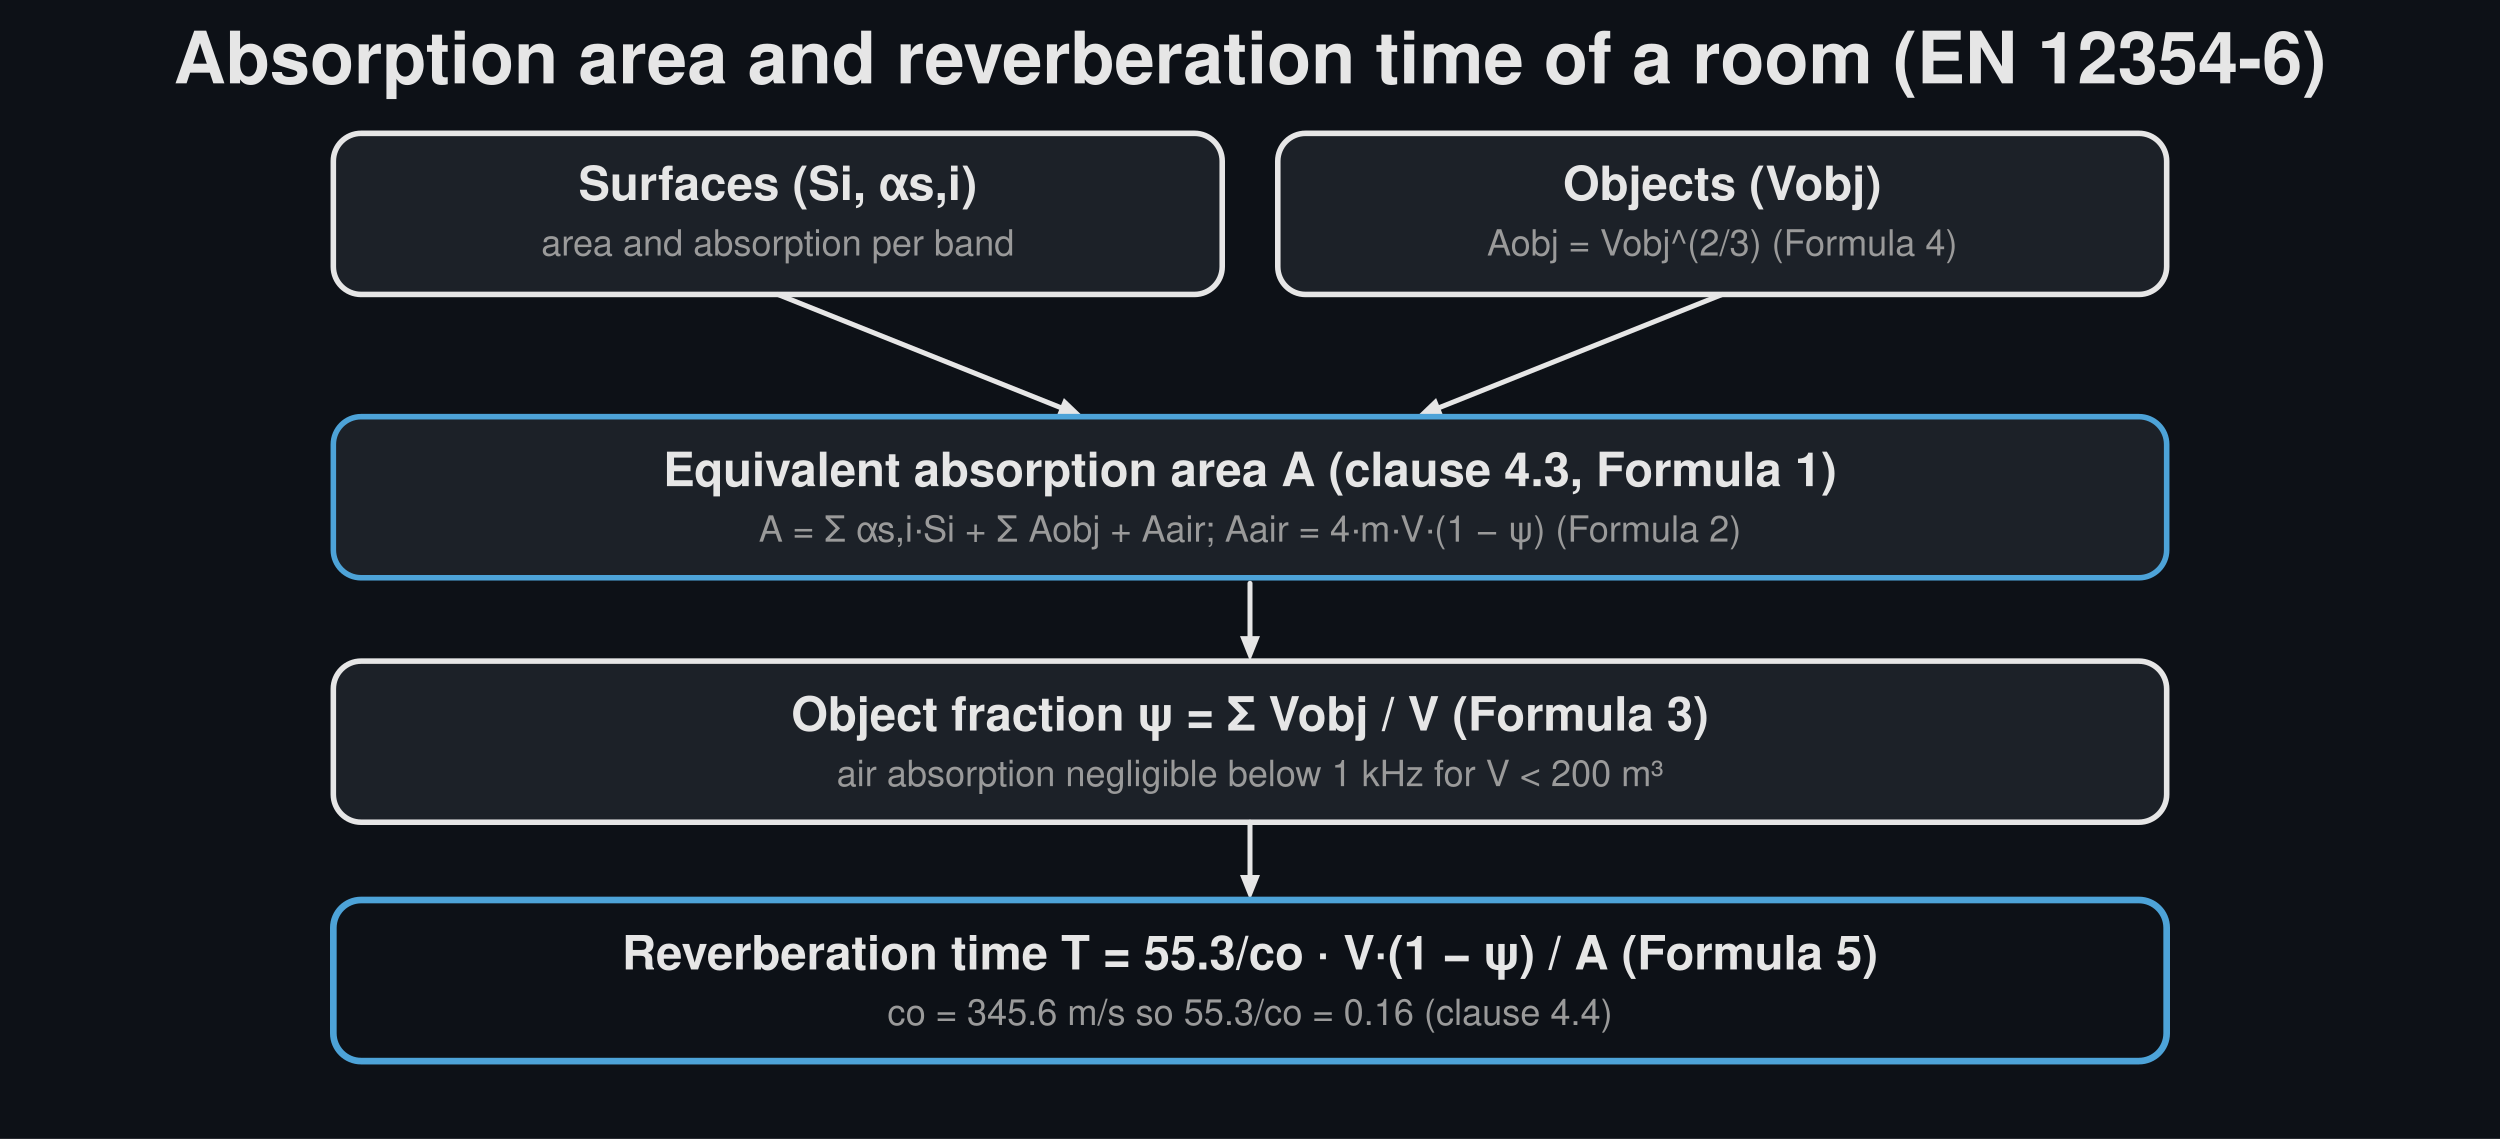
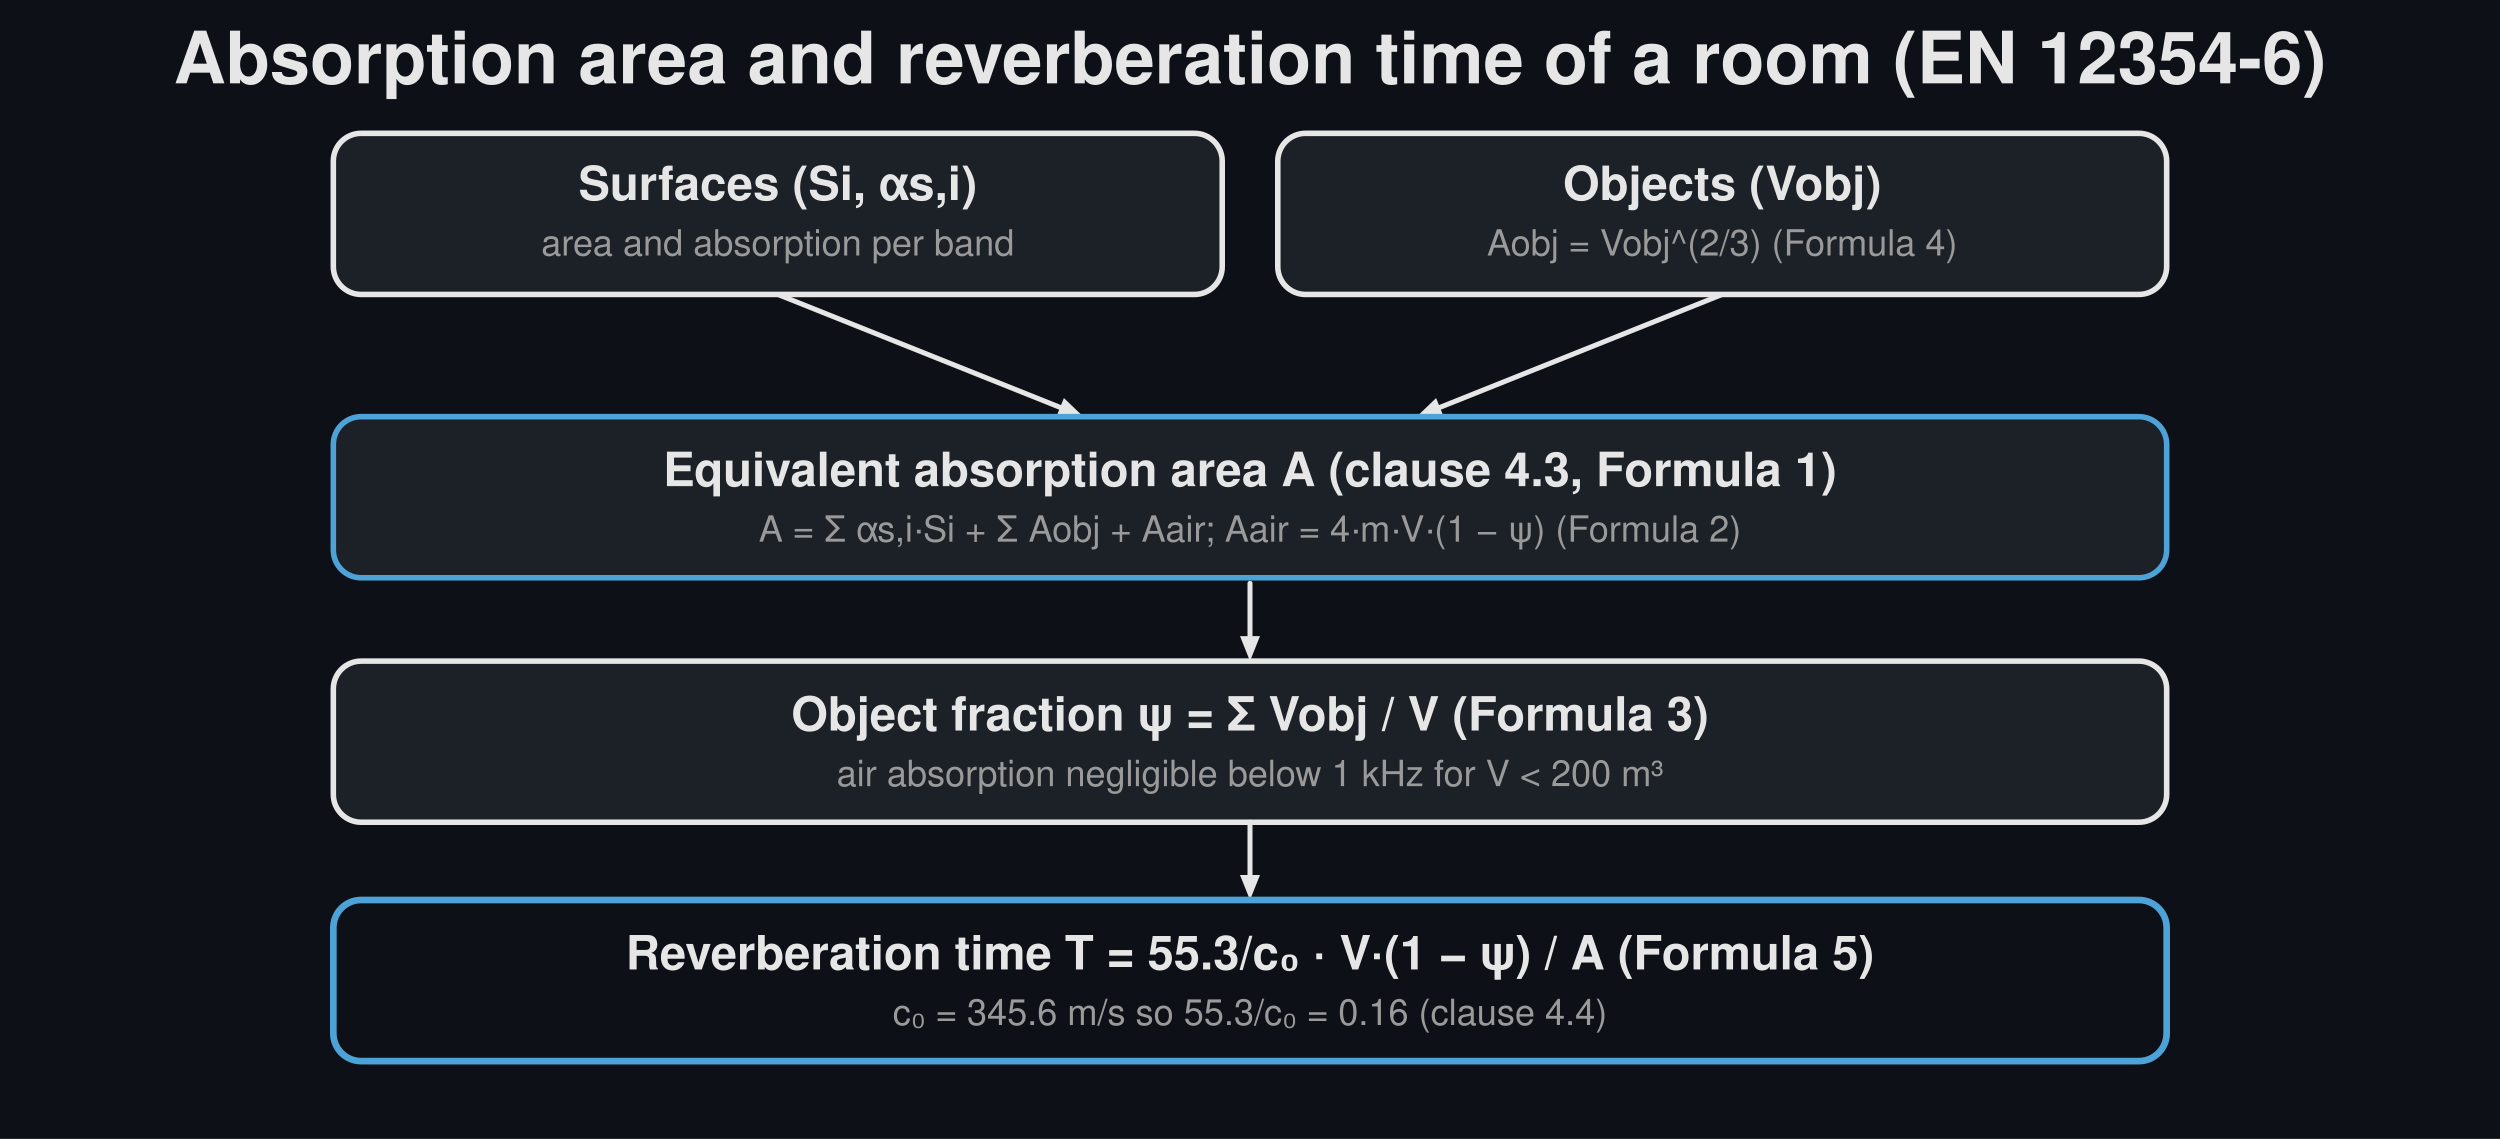
<svg xmlns="http://www.w3.org/2000/svg" width="900" height="410" viewBox="0 0 900 410">
  <rect width="900" height="410" fill="#0d1117" />
  <text x="450.0" y="30" font-family="Segoe UI, Helvetica, Arial, sans-serif" font-size="26" font-weight="600" fill="#e6e6e6" text-anchor="middle">Absorption area and reverberation time of a room (EN 12354-6)</text>
  <rect x="120.0" y="48" width="320.0" height="58.0" rx="10" fill="#1c2128" stroke="#e6e6e6" stroke-width="2" />
  <text x="280.0" y="72" font-family="Segoe UI, Helvetica, Arial, sans-serif" font-size="17" fill="#e6e6e6" text-anchor="middle" font-weight="600">Surfaces  (Si, αs,i)</text>
  <text x="280.0" y="92" font-family="Segoe UI, Helvetica, Arial, sans-serif" font-size="13" fill="#9a9a9a" text-anchor="middle">area and absorption per band</text>
  <rect x="460.0" y="48" width="320.0" height="58.0" rx="10" fill="#1c2128" stroke="#e6e6e6" stroke-width="2" />
  <text x="620.0" y="72" font-family="Segoe UI, Helvetica, Arial, sans-serif" font-size="17" fill="#e6e6e6" text-anchor="middle" font-weight="600">Objects  (Vobj)</text>
  <text x="620.0" y="92" font-family="Segoe UI, Helvetica, Arial, sans-serif" font-size="13" fill="#9a9a9a" text-anchor="middle">Aobj = Vobj^(2/3)  (Formula 4)</text>
  <line x1="280.0" y1="106" x2="381.644" y2="146.657" stroke="#e6e6e6" stroke-width="1.8" stroke-linecap="round" />
  <path d="M 390.0 150.0 L 380.3 150.0 L 383.0 143.3 Z" fill="#e6e6e6" stroke="none" stroke-width="1.5" stroke-linejoin="round" />
  <line x1="620.0" y1="106" x2="518.356" y2="146.657" stroke="#e6e6e6" stroke-width="1.8" stroke-linecap="round" />
  <path d="M 510.0 150.0 L 517.0 143.3 L 519.7 150.0 Z" fill="#e6e6e6" stroke="none" stroke-width="1.5" stroke-linejoin="round" />
  <rect x="120.0" y="150" width="660.0" height="58.0" rx="10" fill="#1c2128" stroke="#4da3d8" stroke-width="2" />
  <text x="450.0" y="175" font-family="Segoe UI, Helvetica, Arial, sans-serif" font-size="17" fill="#e6e6e6" text-anchor="middle" font-weight="600">Equivalent absorption area  A  (clause 4.3, Formula 1)</text>
  <text x="450.0" y="195" font-family="Segoe UI, Helvetica, Arial, sans-serif" font-size="13" fill="#9a9a9a" text-anchor="middle">A = Σ αs,i·Si + Σ Aobj + Aair;   Aair = 4·m·V·(1 − ψ)  (Formula 2)</text>
  <rect x="120.0" y="238" width="660.0" height="58.0" rx="10" fill="#1c2128" stroke="#e6e6e6" stroke-width="2" />
  <text x="450.0" y="263" font-family="Segoe UI, Helvetica, Arial, sans-serif" font-size="17" fill="#e6e6e6" text-anchor="middle" font-weight="600">Object fraction  ψ = Σ Vobj / V   (Formula 3)</text>
  <text x="450.0" y="283" font-family="Segoe UI, Helvetica, Arial, sans-serif" font-size="13" fill="#9a9a9a" text-anchor="middle">air absorption negligible below 1 kHz for V &lt; 200 m³</text>
  <line x1="450.0" y1="210" x2="450.0" y2="229.0" stroke="#e6e6e6" stroke-width="1.8" stroke-linecap="round" />
  <path d="M 450.0 238.0 L 446.4 229.0 L 453.6 229.0 Z" fill="#e6e6e6" stroke="none" stroke-width="1.5" stroke-linejoin="round" />
  <line x1="450.0" y1="296" x2="450.0" y2="315.0" stroke="#e6e6e6" stroke-width="1.8" stroke-linecap="round" />
  <path d="M 450.0 324.0 L 446.4 315.0 L 453.6 315.0 Z" fill="#e6e6e6" stroke="none" stroke-width="1.5" stroke-linejoin="round" />
  <rect x="120.0" y="324" width="660.0" height="58" rx="10" fill="none" stroke="#4da3d8" stroke-width="2.4" />
-   <text x="450.0" y="349" font-family="Segoe UI, Helvetica, Arial, sans-serif" font-size="17" fill="#e6e6e6" text-anchor="middle" font-weight="600">Reverberation time  T = 55.3/co · V·(1 − ψ) / A  (Formula 5)</text>
-   <text x="450.0" y="369" font-family="Segoe UI, Helvetica, Arial, sans-serif" font-size="13" fill="#9a9a9a" text-anchor="middle">co = 345.6 m/s so 55.3/co = 0.16  (clause 4.4)</text>
+   <text x="450.0" y="349" font-family="Segoe UI, Helvetica, Arial, sans-serif" font-size="17" fill="#e6e6e6" text-anchor="middle" font-weight="600">Reverberation time  T = 55.3/c₀ · V·(1 − ψ) / A  (Formula 5)</text>
+   <text x="450.0" y="369" font-family="Segoe UI, Helvetica, Arial, sans-serif" font-size="13" fill="#9a9a9a" text-anchor="middle">c₀ = 345.6 m/s so 55.3/c₀ = 0.16  (clause 4.4)</text>
</svg>
